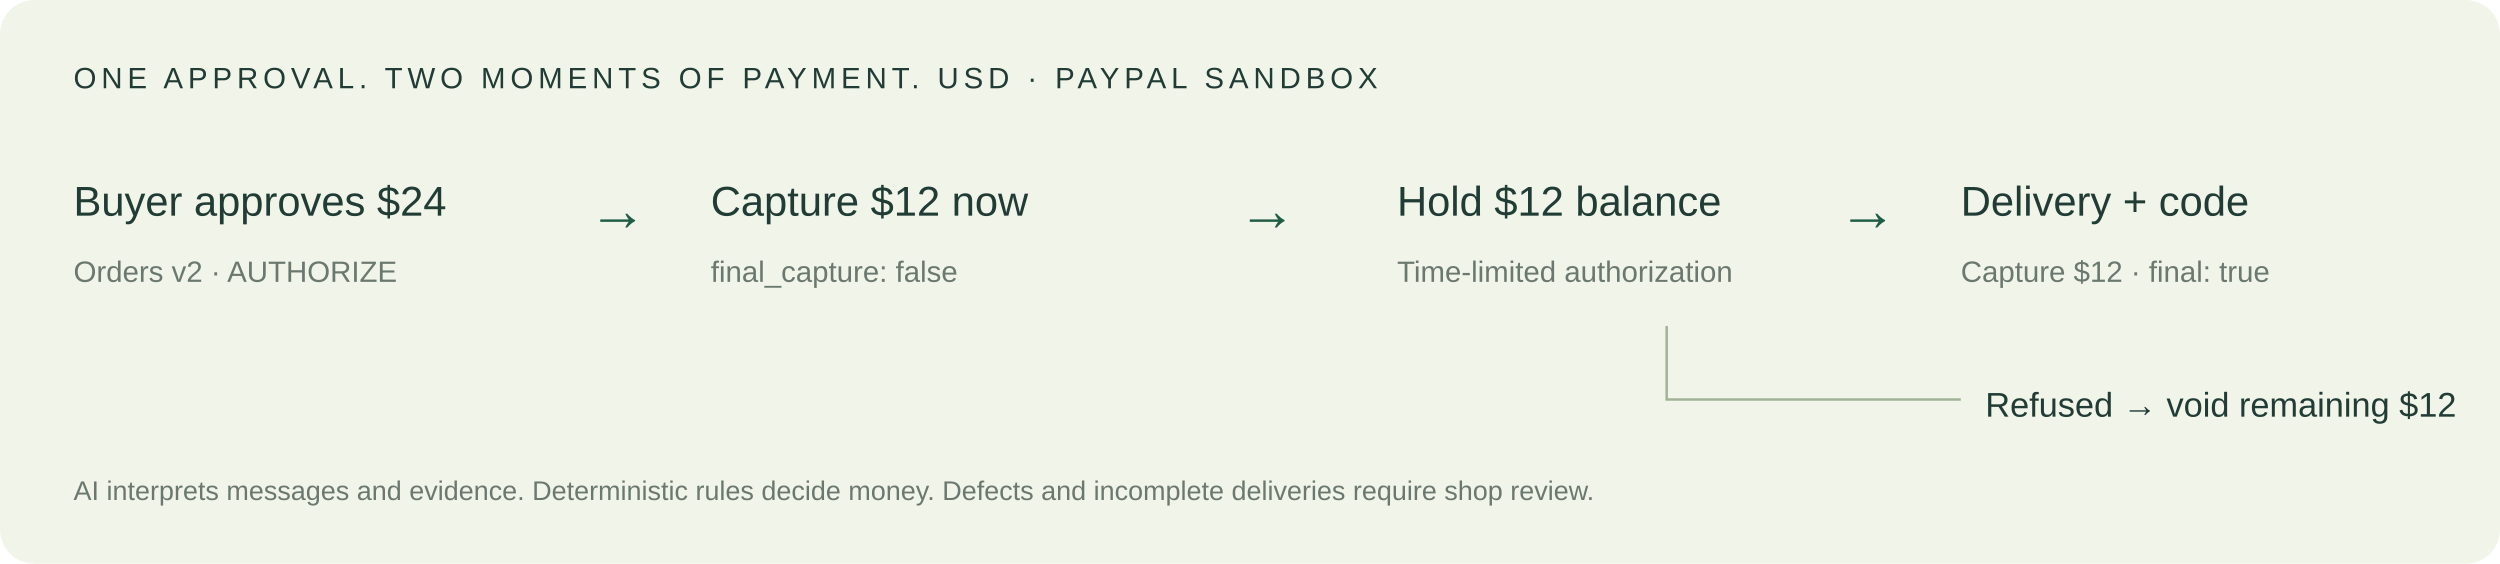
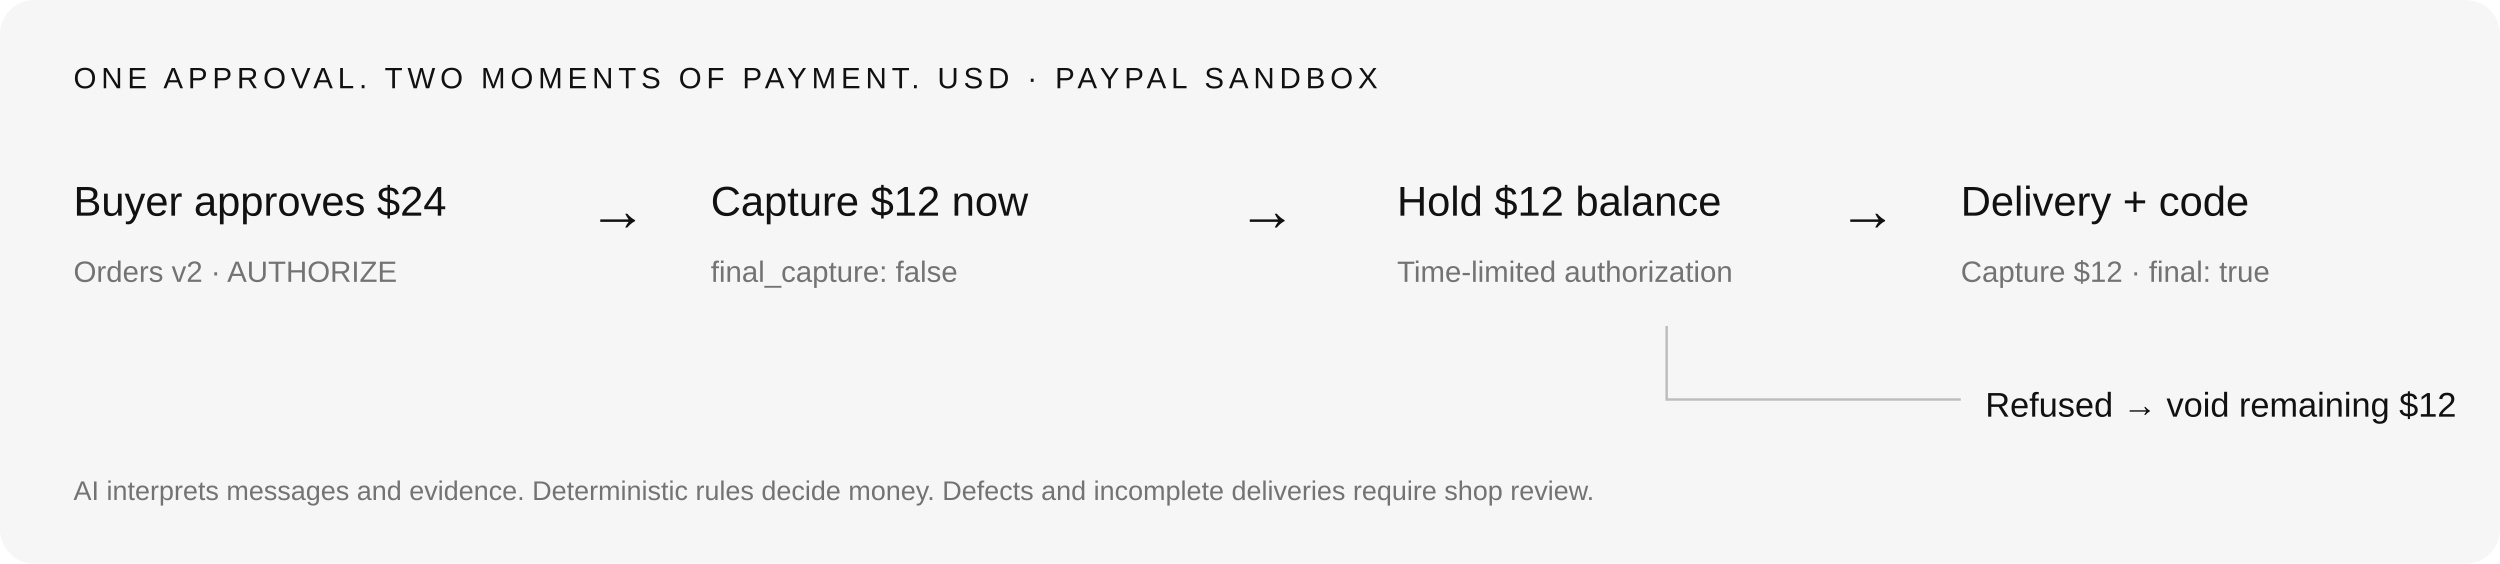
<svg xmlns="http://www.w3.org/2000/svg" width="1020" height="230" viewBox="0 0 1020 230" role="img" aria-label="Buyer approves 24 dollars. 12 captured for production, 12 held until delivery. Correct code captures balance; refusal voids balance.">
-   <rect width="1020" height="230" rx="14" fill="#f1f4e9" />
-   <g font-family="Arial,sans-serif" fill="#203c35">
+   <rect width="1020" height="230" rx="14" fill="#F6F6F6" />
+   <g font-family="Arial,sans-serif" fill="#111111">
    <text x="30" y="36" font-size="12" letter-spacing="2">ONE APPROVAL. TWO MOMENTS OF PAYMENT. USD · PAYPAL SANDBOX</text>
    <g font-size="17">
      <text x="30" y="88">Buyer approves $24</text>
      <text x="290" y="88">Capture $12 now</text>
      <text x="570" y="88">Hold $12 balance</text>
      <text x="800" y="88">Delivery + code</text>
    </g>
-     <g font-size="12" fill="#6b786f">
+     <g font-size="12" fill="#737373">
      <text x="30" y="115">Orders v2 · AUTHORIZE</text>
      <text x="290" y="115">final_capture: false</text>
      <text x="570" y="115">Time-limited authorization</text>
      <text x="800" y="115">Capture $12 · final: true</text>
    </g>
-     <g font-size="24" fill="#215d46">
+     <g font-size="24" fill="#111111">
      <text x="240" y="94">→</text>
      <text x="505" y="94">→</text>
      <text x="750" y="94">→</text>
    </g>
-     <path d="M 680 133 V 163 H 800" fill="none" stroke="#a0b197" />
+     <path d="M 680 133 V 163 H 800" fill="none" stroke="#BDBDBD" />
    <text x="810" y="170" font-size="14">Refused → void remaining $12</text>
-     <text x="30" y="204" font-size="11" fill="#6b786f">AI interprets messages and evidence. Deterministic rules decide money. Defects and incomplete deliveries require shop review.</text>
+     <text x="30" y="204" font-size="11" fill="#737373">AI interprets messages and evidence. Deterministic rules decide money. Defects and incomplete deliveries require shop review.</text>
  </g>
</svg>
